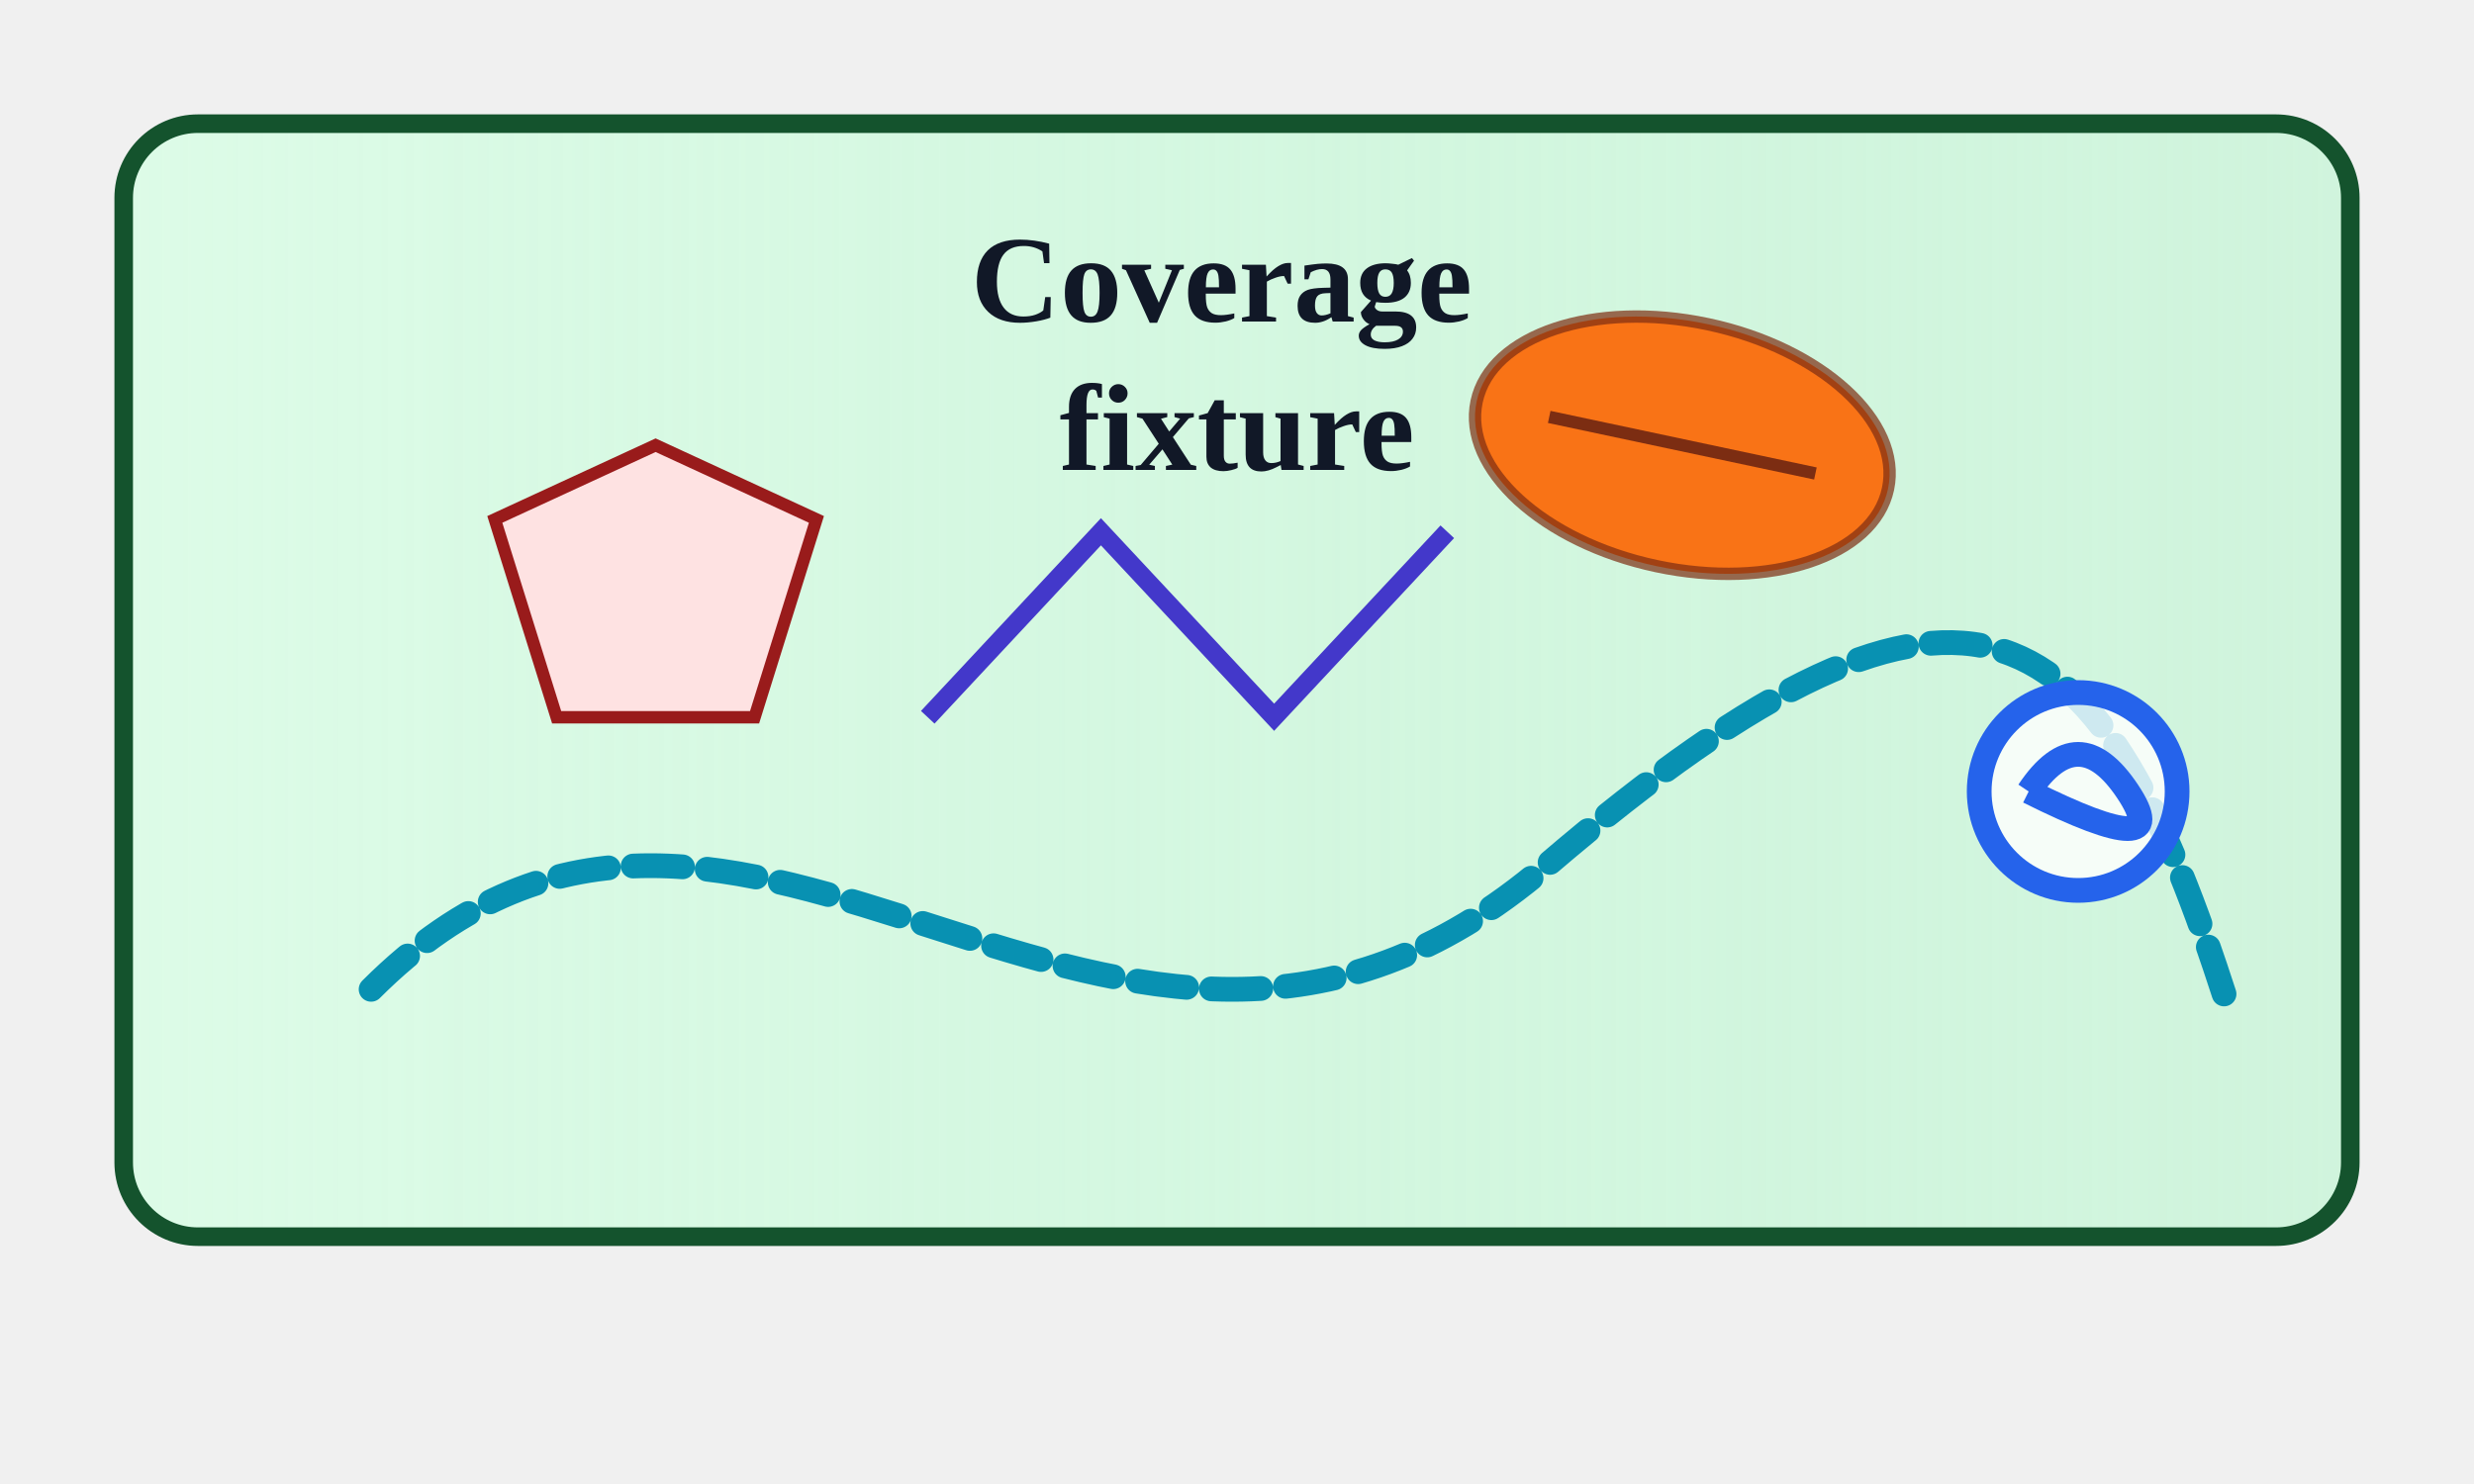
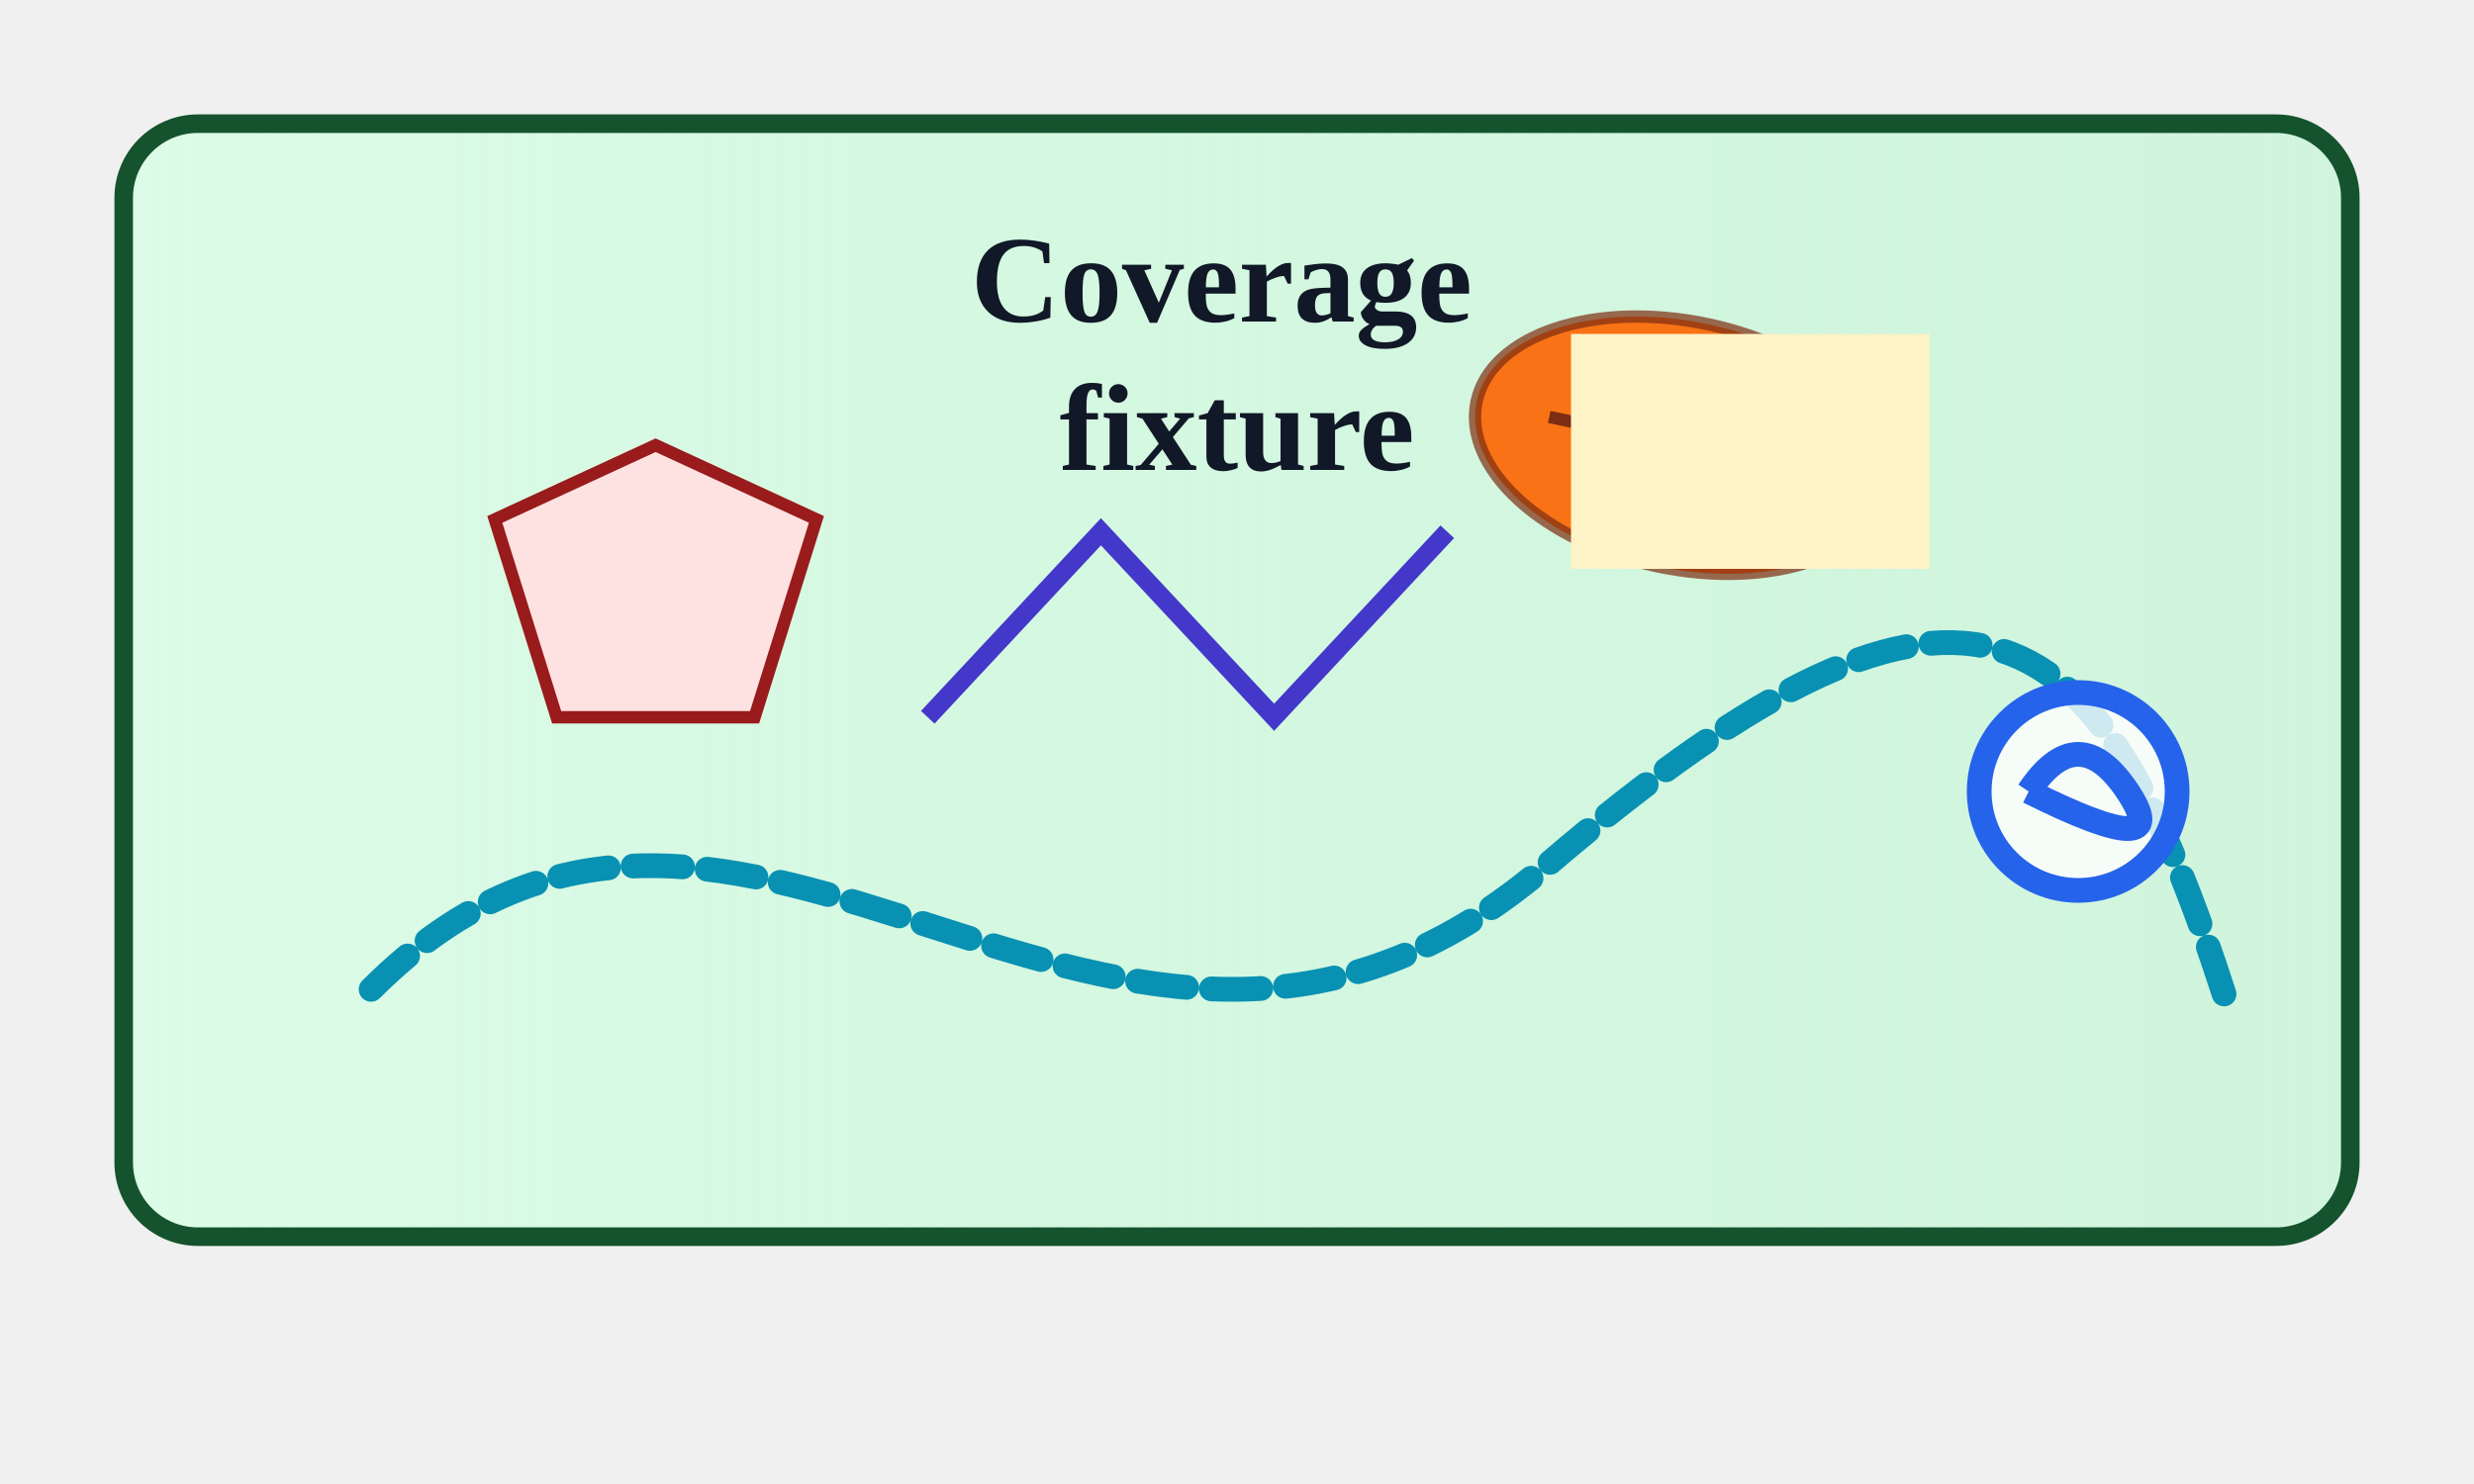
<svg xmlns="http://www.w3.org/2000/svg" viewBox="-40 -30 400 240" width="800" height="480">
  <style>
    #board .panel { fill: url(#panel); stroke: #14532d; stroke-width: 3; }
    #board &gt; rect.panel.featured { stroke-linejoin: round; }
    g.badges .badge { fill: currentColor; color: #f97316; stroke: rgba(124, 45, 18, .7); stroke-width: 2; }
    text.title { fill: #111827; font-size: 20; font-weight: 700; text-anchor: middle; }
    .route { fill: none; stroke: #0891b2; stroke-width: 4; stroke-linecap: round; stroke-linejoin: round; stroke-dasharray: 8 4; }
    .hidden-probe { display: none; }
  </style>
  <defs>
    <linearGradient id="panel">
      <stop offset="0%" stop-color="#dcfce7" stop-opacity=".95" />
      <stop offset="100%" stop-color="rgb(187, 247, 208)" stop-opacity=".6" />
    </linearGradient>
    <symbol id="pin" viewBox="-10 -10 20 20">
      <circle cx="0" cy="0" r="8" fill="#ffffff" fill-opacity=".8" stroke="currentColor" stroke-width="2" />
      <path d="M-4 0 Q0 -6 4 0 T-4 0" fill="none" stroke="currentColor" stroke-width="2" />
    </symbol>
+     <clipPath id="badge-crop">
+       <rect x="214" y="24" width="58" height="38" />
+     </clipPath>
  </defs>
  <g id="board">
    <rect class="panel featured" x="-20" y="-10" width="360" height="180" rx="12" />
    <rect class="hidden-probe" x="-40" y="-30" width="400" height="240" />
    <text class="title" x="160" y="22">
      <tspan>Coverage</tspan>
      <tspan x="160" dy="24">fixture</tspan>
    </text>
    <path class="route" d="M20 130 C80 70, 140 170, 210 110 S300 70, 320 132" />
    <polygon points="40,54 66,42 92,54 82,86 50,86" fill="#fee2e2" stroke="#991b1b" stroke-width="2" />
    <polyline points="1.10e2,86 1.38e2,56 1.66e2,86 1.94e2,56" fill="none" stroke="#4338ca" stroke-width="3" />
    <g class="badges" transform="translate(232 42) rotate(12)">
      <ellipse class="badge" cx="0" cy="0" rx="34" ry="20" />
      <line x1="-22" y1="0" x2="22" y2="0" stroke="#7c2d12" stroke-width="2" />
    </g>
+     <rect x="204" y="18" width="82" height="54" rx="8" fill="#fef3c7" stroke="#92400e" stroke-width="2" clip-path="url(#badge-crop)" />
    <use href="#pin" x="276" y="78" width="40" height="40" color="#2563eb" />
  </g>
</svg>
